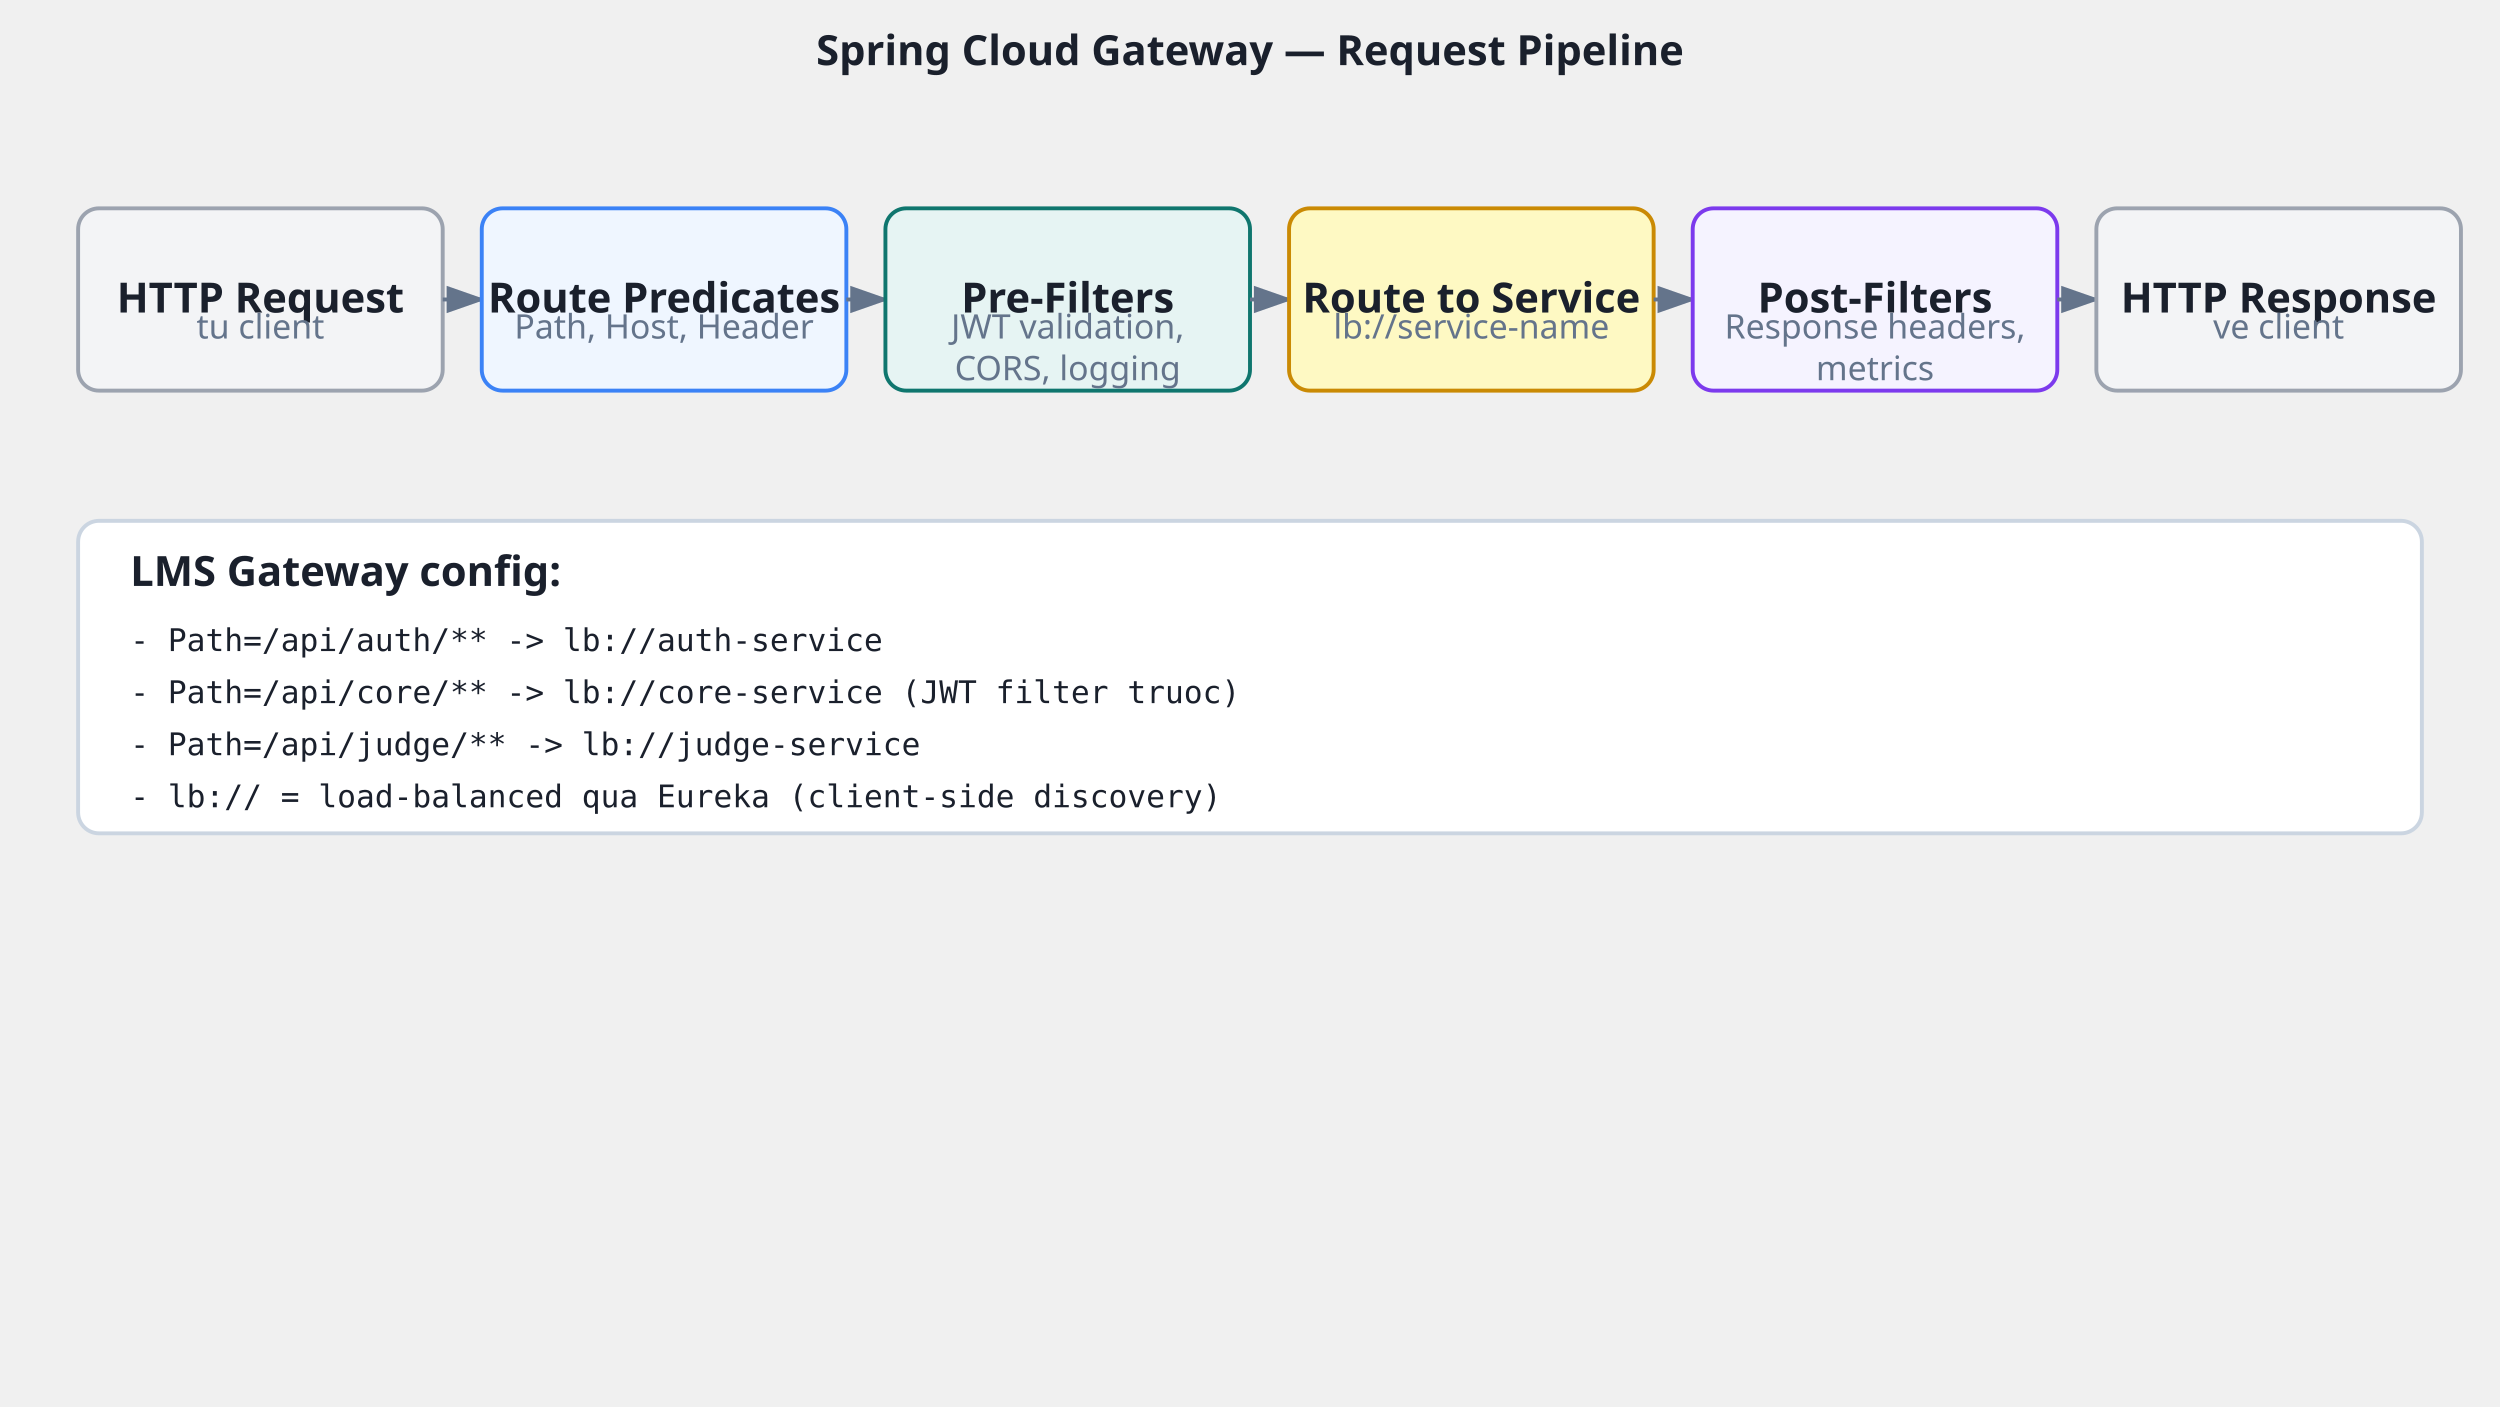
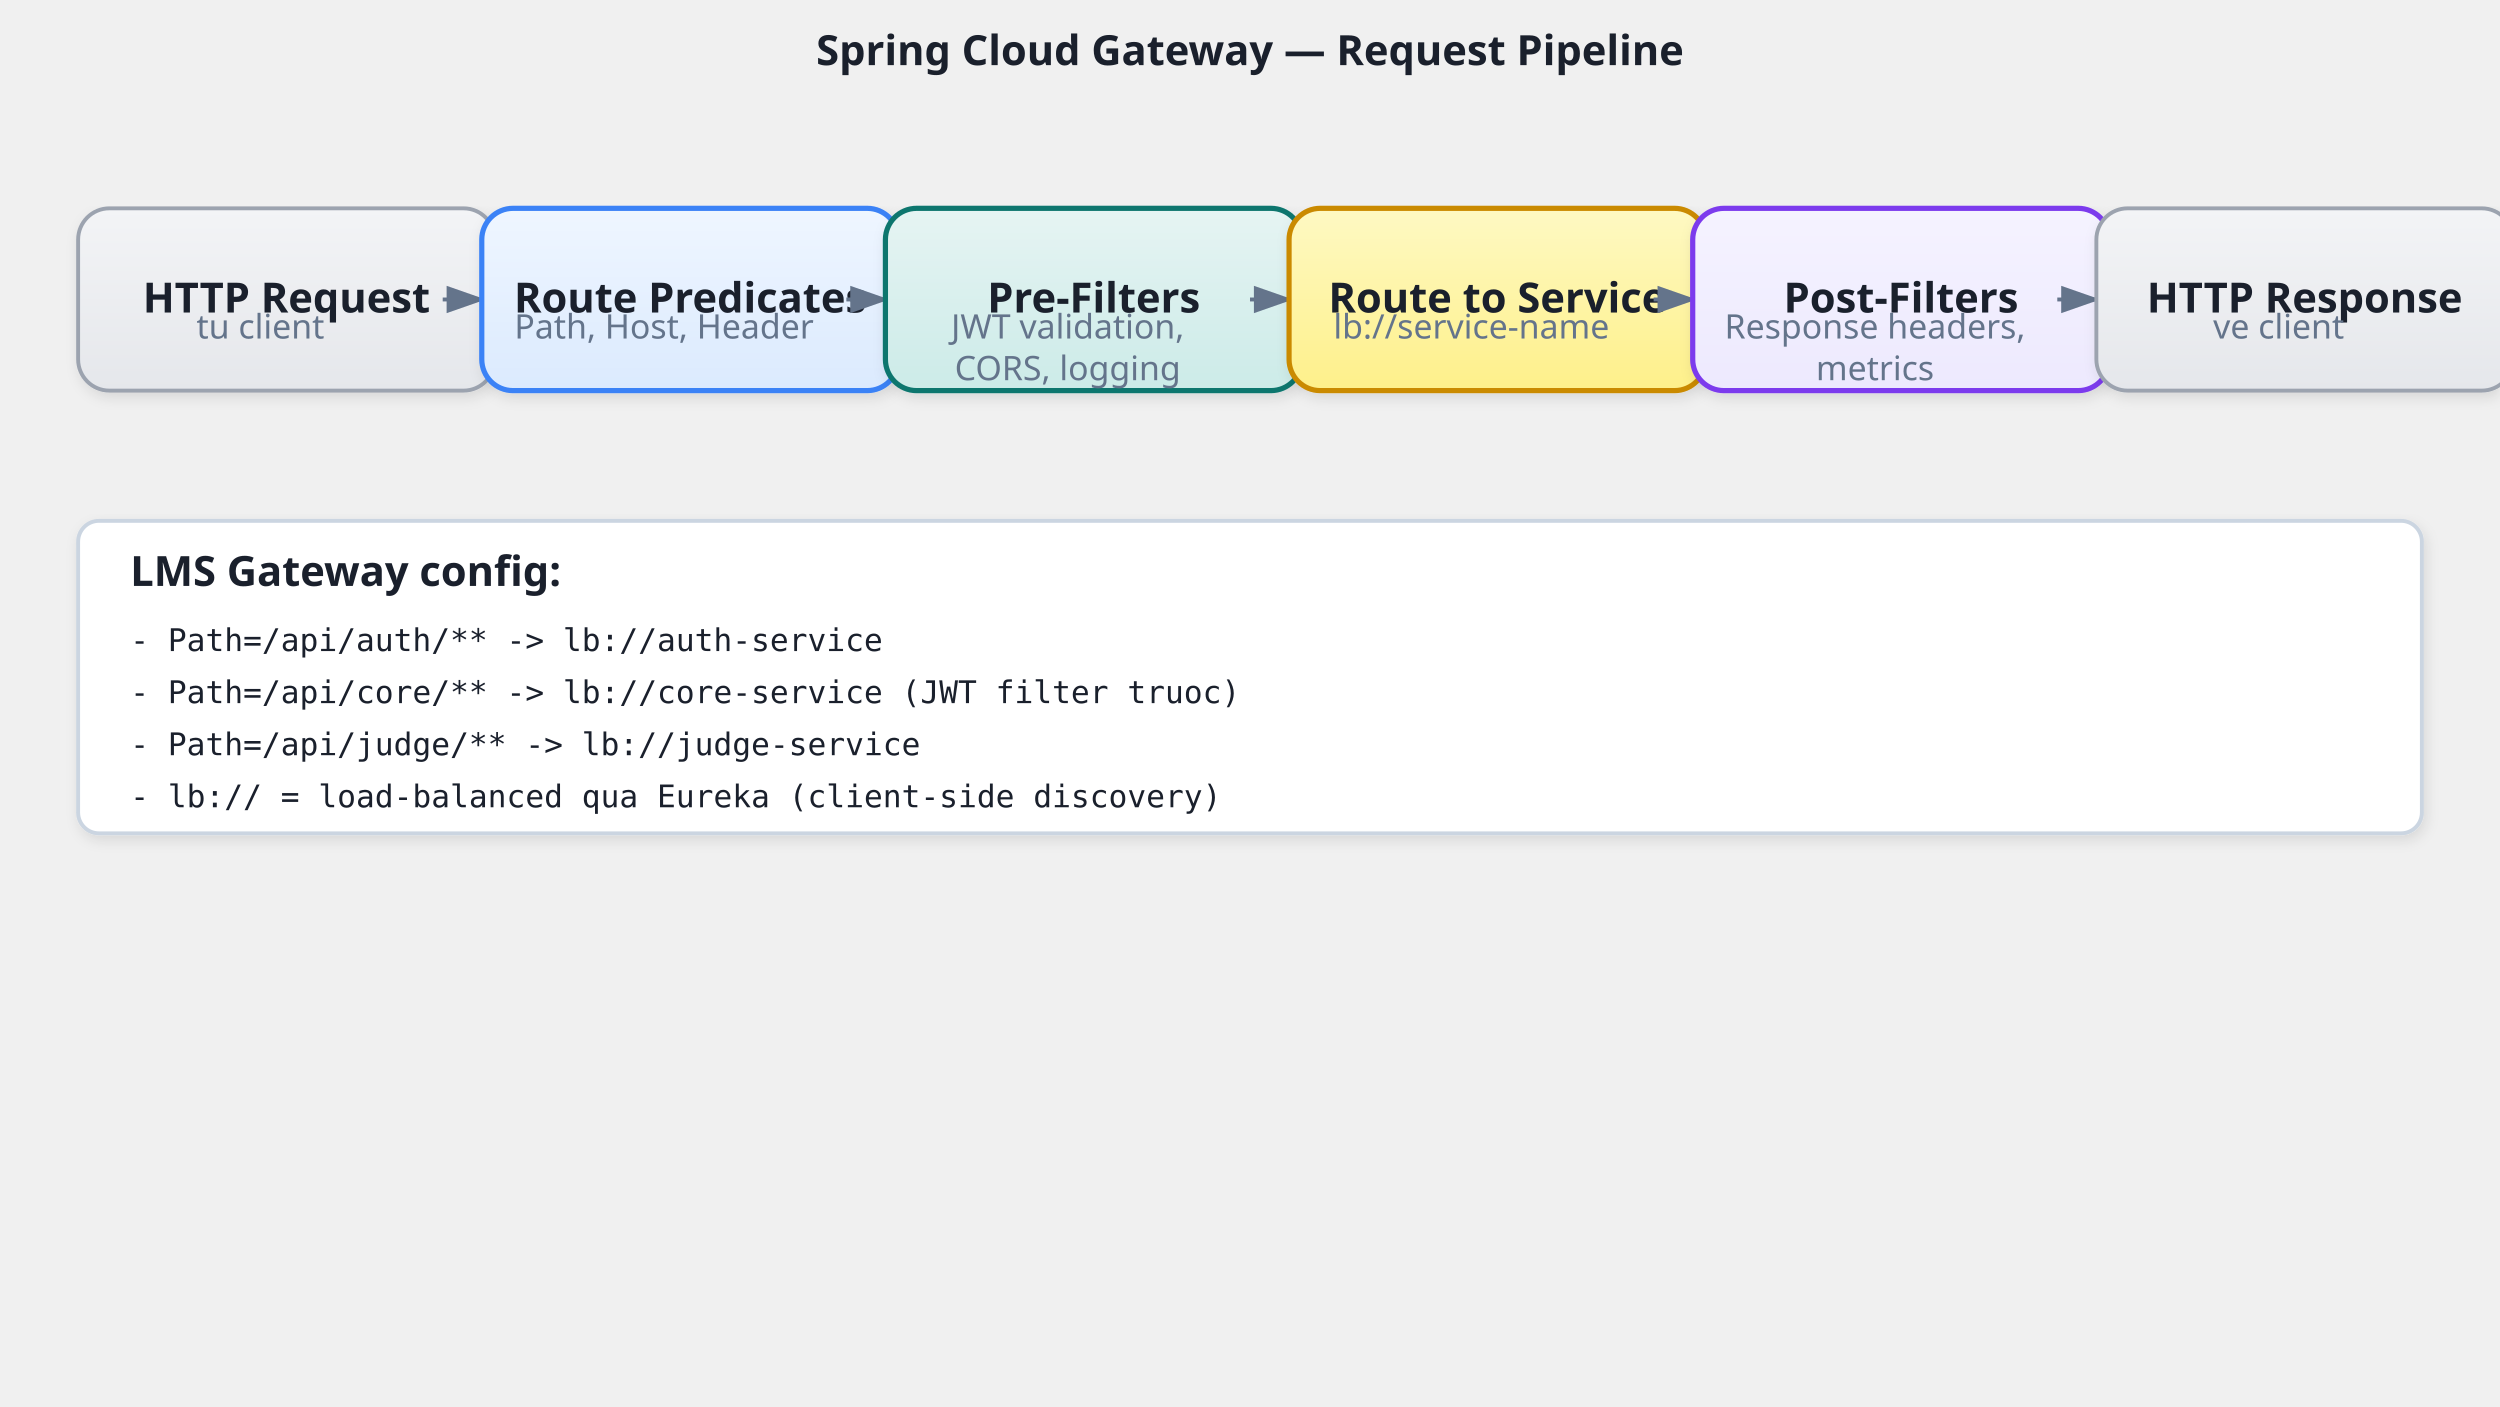
<svg xmlns="http://www.w3.org/2000/svg" viewBox="0 0 960 540" width="100%" height="100%">
  <defs>
    <marker id="arrowhead" markerWidth="10" markerHeight="7" refX="9" refY="3.5" orient="auto">
      <polygon points="0 0, 10 3.5, 0 7" fill="#64748b" />
    </marker>
    <marker id="arrowhead-danger" markerWidth="10" markerHeight="7" refX="9" refY="3.5" orient="auto">
      <polygon points="0 0, 10 3.5, 0 7" fill="#dc2626" />
    </marker>
+     <filter id="shadow" x="-4%" y="-4%" width="108%" height="116%">
+       <feDropShadow dx="1" dy="2" stdDeviation="2.5" flood-color="#0000001a" />
+     </filter>
+     <linearGradient id="grad-service" x1="0" y1="0" x2="0" y2="1">
+       <stop offset="0%" stop-color="#e6f4f3" />
+       <stop offset="100%" stop-color="#ccebe8" />
+     </linearGradient>
+     <linearGradient id="grad-storage" x1="0" y1="0" x2="0" y2="1">
+       <stop offset="0%" stop-color="#dbeafe" />
+       <stop offset="100%" stop-color="#bfdbfe" />
+     </linearGradient>
+     <linearGradient id="grad-event" x1="0" y1="0" x2="0" y2="1">
+       <stop offset="0%" stop-color="#fef9c3" />
+       <stop offset="100%" stop-color="#fef08a" />
+     </linearGradient>
+     <linearGradient id="grad-success" x1="0" y1="0" x2="0" y2="1">
+       <stop offset="0%" stop-color="#dcfce7" />
+       <stop offset="100%" stop-color="#bbf7d0" />
+     </linearGradient>
+     <linearGradient id="grad-danger" x1="0" y1="0" x2="0" y2="1">
+       <stop offset="0%" stop-color="#fee2e2" />
+       <stop offset="100%" stop-color="#fecaca" />
+     </linearGradient>
+     <linearGradient id="grad-warning" x1="0" y1="0" x2="0" y2="1">
+       <stop offset="0%" stop-color="#fff7ed" />
+       <stop offset="100%" stop-color="#ffedd5" />
+     </linearGradient>
+     <linearGradient id="grad-info" x1="0" y1="0" x2="0" y2="1">
+       <stop offset="0%" stop-color="#eff6ff" />
+       <stop offset="100%" stop-color="#dbeafe" />
+     </linearGradient>
+     <linearGradient id="grad-highlight" x1="0" y1="0" x2="0" y2="1">
+       <stop offset="0%" stop-color="#f5f3ff" />
+       <stop offset="100%" stop-color="#ede9fe" />
+     </linearGradient>
+     <linearGradient id="grad-legacy" x1="0" y1="0" x2="0" y2="1">
+       <stop offset="0%" stop-color="#f3f4f6" />
+       <stop offset="100%" stop-color="#e5e7eb" />
+     </linearGradient>
  </defs>
  <style>
    text {
      font-family: 'Segoe UI', system-ui, -apple-system, sans-serif;
      font-size: 14px;
      fill: #1a202c;
    }
-     .title { font-weight: bold; font-size: 16px; }
+     .title { font-weight: 600; font-size: 16px; }
    .small { font-size: 12px; }
    .subtitle { font-size: 13px; fill: #64748b; }
    .mono { font-family: 'Consolas', 'DejaVu Sans Mono', monospace; font-size: 12px; }

    .cluster { fill: #f8fafc; stroke: #94a3b8; stroke-width: 1.5; stroke-dasharray: 6 3; }
-     .service { fill: #e6f4f3; stroke: #0f766e; stroke-width: 1.5; }
-     .storage { fill: #dbeafe; stroke: #2563eb; stroke-width: 1.5; }
-     .event   { fill: #fef9c3;   stroke: #ca8a04;   stroke-width: 1.5; }
-     .success { fill: #dcfce7; stroke: #16a34a; stroke-width: 1.5; }
-     .danger  { fill: #fee2e2;  stroke: #dc2626;  stroke-width: 1.5; }
-     .warning { fill: #fff7ed; stroke: #ea580c; stroke-width: 1.5; }
-     .info    { fill: #eff6ff;    stroke: #3b82f6;    stroke-width: 1.5; }
-     .highlight { fill: #f5f3ff; stroke: #7c3aed; stroke-width: 1.5; }
-     .legacy  { fill: #f3f4f6;  stroke: #9ca3af;  stroke-width: 1.5; }
-     .note    { fill: #ffffff;     stroke: #cbd5e1;   stroke-width: 1.5; }
-     .step    { fill: #ffffff;     stroke: #94a3b8;         stroke-width: 1.5; }
+     .service { fill: url(#grad-service); stroke: #0f766e; stroke-width: 2.0; filter: url(#shadow); }
+     .storage { fill: url(#grad-storage); stroke: #2563eb; stroke-width: 2.0; filter: url(#shadow); }
+     .event   { fill: url(#grad-event);   stroke: #ca8a04;   stroke-width: 2.0; filter: url(#shadow); }
+     .success { fill: url(#grad-success); stroke: #16a34a; stroke-width: 2.0; filter: url(#shadow); }
+     .danger  { fill: url(#grad-danger);  stroke: #dc2626;  stroke-width: 2.0; filter: url(#shadow); }
+     .warning { fill: url(#grad-warning); stroke: #ea580c; stroke-width: 2.0; filter: url(#shadow); }
+     .info    { fill: url(#grad-info);    stroke: #3b82f6;    stroke-width: 2.0; filter: url(#shadow); }
+     .highlight { fill: url(#grad-highlight); stroke: #7c3aed; stroke-width: 2.0; filter: url(#shadow); }
+     .legacy  { fill: url(#grad-legacy);  stroke: #9ca3af;  stroke-width: 1.5; filter: url(#shadow); }
+     .note    { fill: #ffffff;    stroke: #cbd5e1;   stroke-width: 1.5; filter: url(#shadow); }
+     .step    { fill: #ffffff;    stroke: #94a3b8;         stroke-width: 1.5; filter: url(#shadow); }
+ 
+     .service-flat { fill: #e6f4f3; stroke: #0f766e; stroke-width: 1.5; }
+     .storage-flat { fill: #dbeafe; stroke: #2563eb; stroke-width: 1.5; }
+     .event-flat   { fill: #fef9c3;   stroke: #ca8a04;   stroke-width: 1.5; }

    .arrow {
      stroke: #64748b; stroke-width: 1.5; fill: none;
      marker-end: url(#arrowhead);
    }
    .arrow-dashed {
      stroke: #64748b; stroke-width: 1.5; fill: none;
      stroke-dasharray: 6 3; marker-end: url(#arrowhead);
    }
    .arrow-danger {
-       stroke: #dc2626; stroke-width: 2; fill: none;
+       stroke: #dc2626; stroke-width: 2.0; fill: none;
      marker-end: url(#arrowhead-danger);
    }
-     .arrow-bg { fill: #ffffff; opacity: 0.9; }
+     .arrow-bg { fill: #ffffff; opacity: 0.92; }
    .lifeline {
-       stroke: #94a3b8; stroke-width: 1;
+       stroke: #94a3b8; stroke-width: 1.0;
      stroke-dasharray: 4 3; fill: none;
+     }
+     .separator {
+       stroke: #cbd5e1; stroke-width: 1.0;
    }
  </style>
  <text x="480" y="25" text-anchor="middle" class="title">Spring Cloud Gateway — Request Pipeline</text>
-   <rect x="30" y="80" width="140" height="70" rx="8" class="legacy" />
-   <text x="100.0" y="120.0" text-anchor="middle" class="title">HTTP Request</text>
+   <rect x="30" y="80" width="160" height="70" rx="12" class="legacy" />
+   <text x="110.0" y="120.0" text-anchor="middle" class="title">HTTP Request</text>
  <text x="100" y="130" text-anchor="middle" class="subtitle">tu client</text>
  <path d="M 170 115 L 185 115" class="arrow" />
-   <rect x="185" y="80" width="140" height="70" rx="8" class="info" />
-   <text x="255.0" y="120.0" text-anchor="middle" class="title">Route Predicates</text>
+   <rect x="185" y="80" width="160" height="70" rx="12" class="info" />
+   <text x="265.0" y="120.0" text-anchor="middle" class="title">Route Predicates</text>
  <text x="255" y="130" text-anchor="middle" class="subtitle">Path, Host, Header</text>
  <path d="M 325 115 L 340 115" class="arrow" />
-   <rect x="340" y="80" width="140" height="70" rx="8" class="service" />
-   <text x="410.0" y="120.0" text-anchor="middle" class="title">Pre-Filters</text>
+   <rect x="340" y="80" width="160" height="70" rx="12" class="service" />
+   <text x="420.0" y="120.0" text-anchor="middle" class="title">Pre-Filters</text>
  <text x="410" y="130" text-anchor="middle" class="subtitle">JWT validation,</text>
  <text x="410" y="146" text-anchor="middle" class="subtitle">CORS, logging</text>
  <path d="M 480 115 L 495 115" class="arrow" />
-   <rect x="495" y="80" width="140" height="70" rx="8" class="event" />
-   <text x="565.0" y="120.0" text-anchor="middle" class="title">Route to Service</text>
+   <rect x="495" y="80" width="160" height="70" rx="12" class="event" />
+   <text x="575.0" y="120.0" text-anchor="middle" class="title">Route to Service</text>
  <text x="565" y="130" text-anchor="middle" class="subtitle">lb://service-name</text>
  <path d="M 635 115 L 650 115" class="arrow" />
-   <rect x="650" y="80" width="140" height="70" rx="8" class="highlight" />
-   <text x="720.0" y="120.0" text-anchor="middle" class="title">Post-Filters</text>
+   <rect x="650" y="80" width="160" height="70" rx="12" class="highlight" />
+   <text x="730.0" y="120.0" text-anchor="middle" class="title">Post-Filters</text>
  <text x="720" y="130" text-anchor="middle" class="subtitle">Response headers,</text>
  <text x="720" y="146" text-anchor="middle" class="subtitle">metrics</text>
  <path d="M 790 115 L 805 115" class="arrow" />
-   <rect x="805" y="80" width="140" height="70" rx="8" class="legacy" />
-   <text x="875.0" y="120.0" text-anchor="middle" class="title">HTTP Response</text>
+   <rect x="805" y="80" width="160" height="70" rx="12" class="legacy" />
+   <text x="885.0" y="120.0" text-anchor="middle" class="title">HTTP Response</text>
  <text x="875" y="130" text-anchor="middle" class="subtitle">ve client</text>
  <rect x="30" y="200" width="900" height="120" rx="8" class="note" />
  <text x="50" y="225" class="title">LMS Gateway config:</text>
  <text x="50" y="250" class="mono">- Path=/api/auth/** -&gt; lb://auth-service</text>
  <text x="50" y="270" class="mono">- Path=/api/core/** -&gt; lb://core-service (JWT filter truoc)</text>
  <text x="50" y="290" class="mono">- Path=/api/judge/** -&gt; lb://judge-service</text>
  <text x="50" y="310" class="mono">- lb:// = load-balanced qua Eureka (client-side discovery)</text>
</svg>
